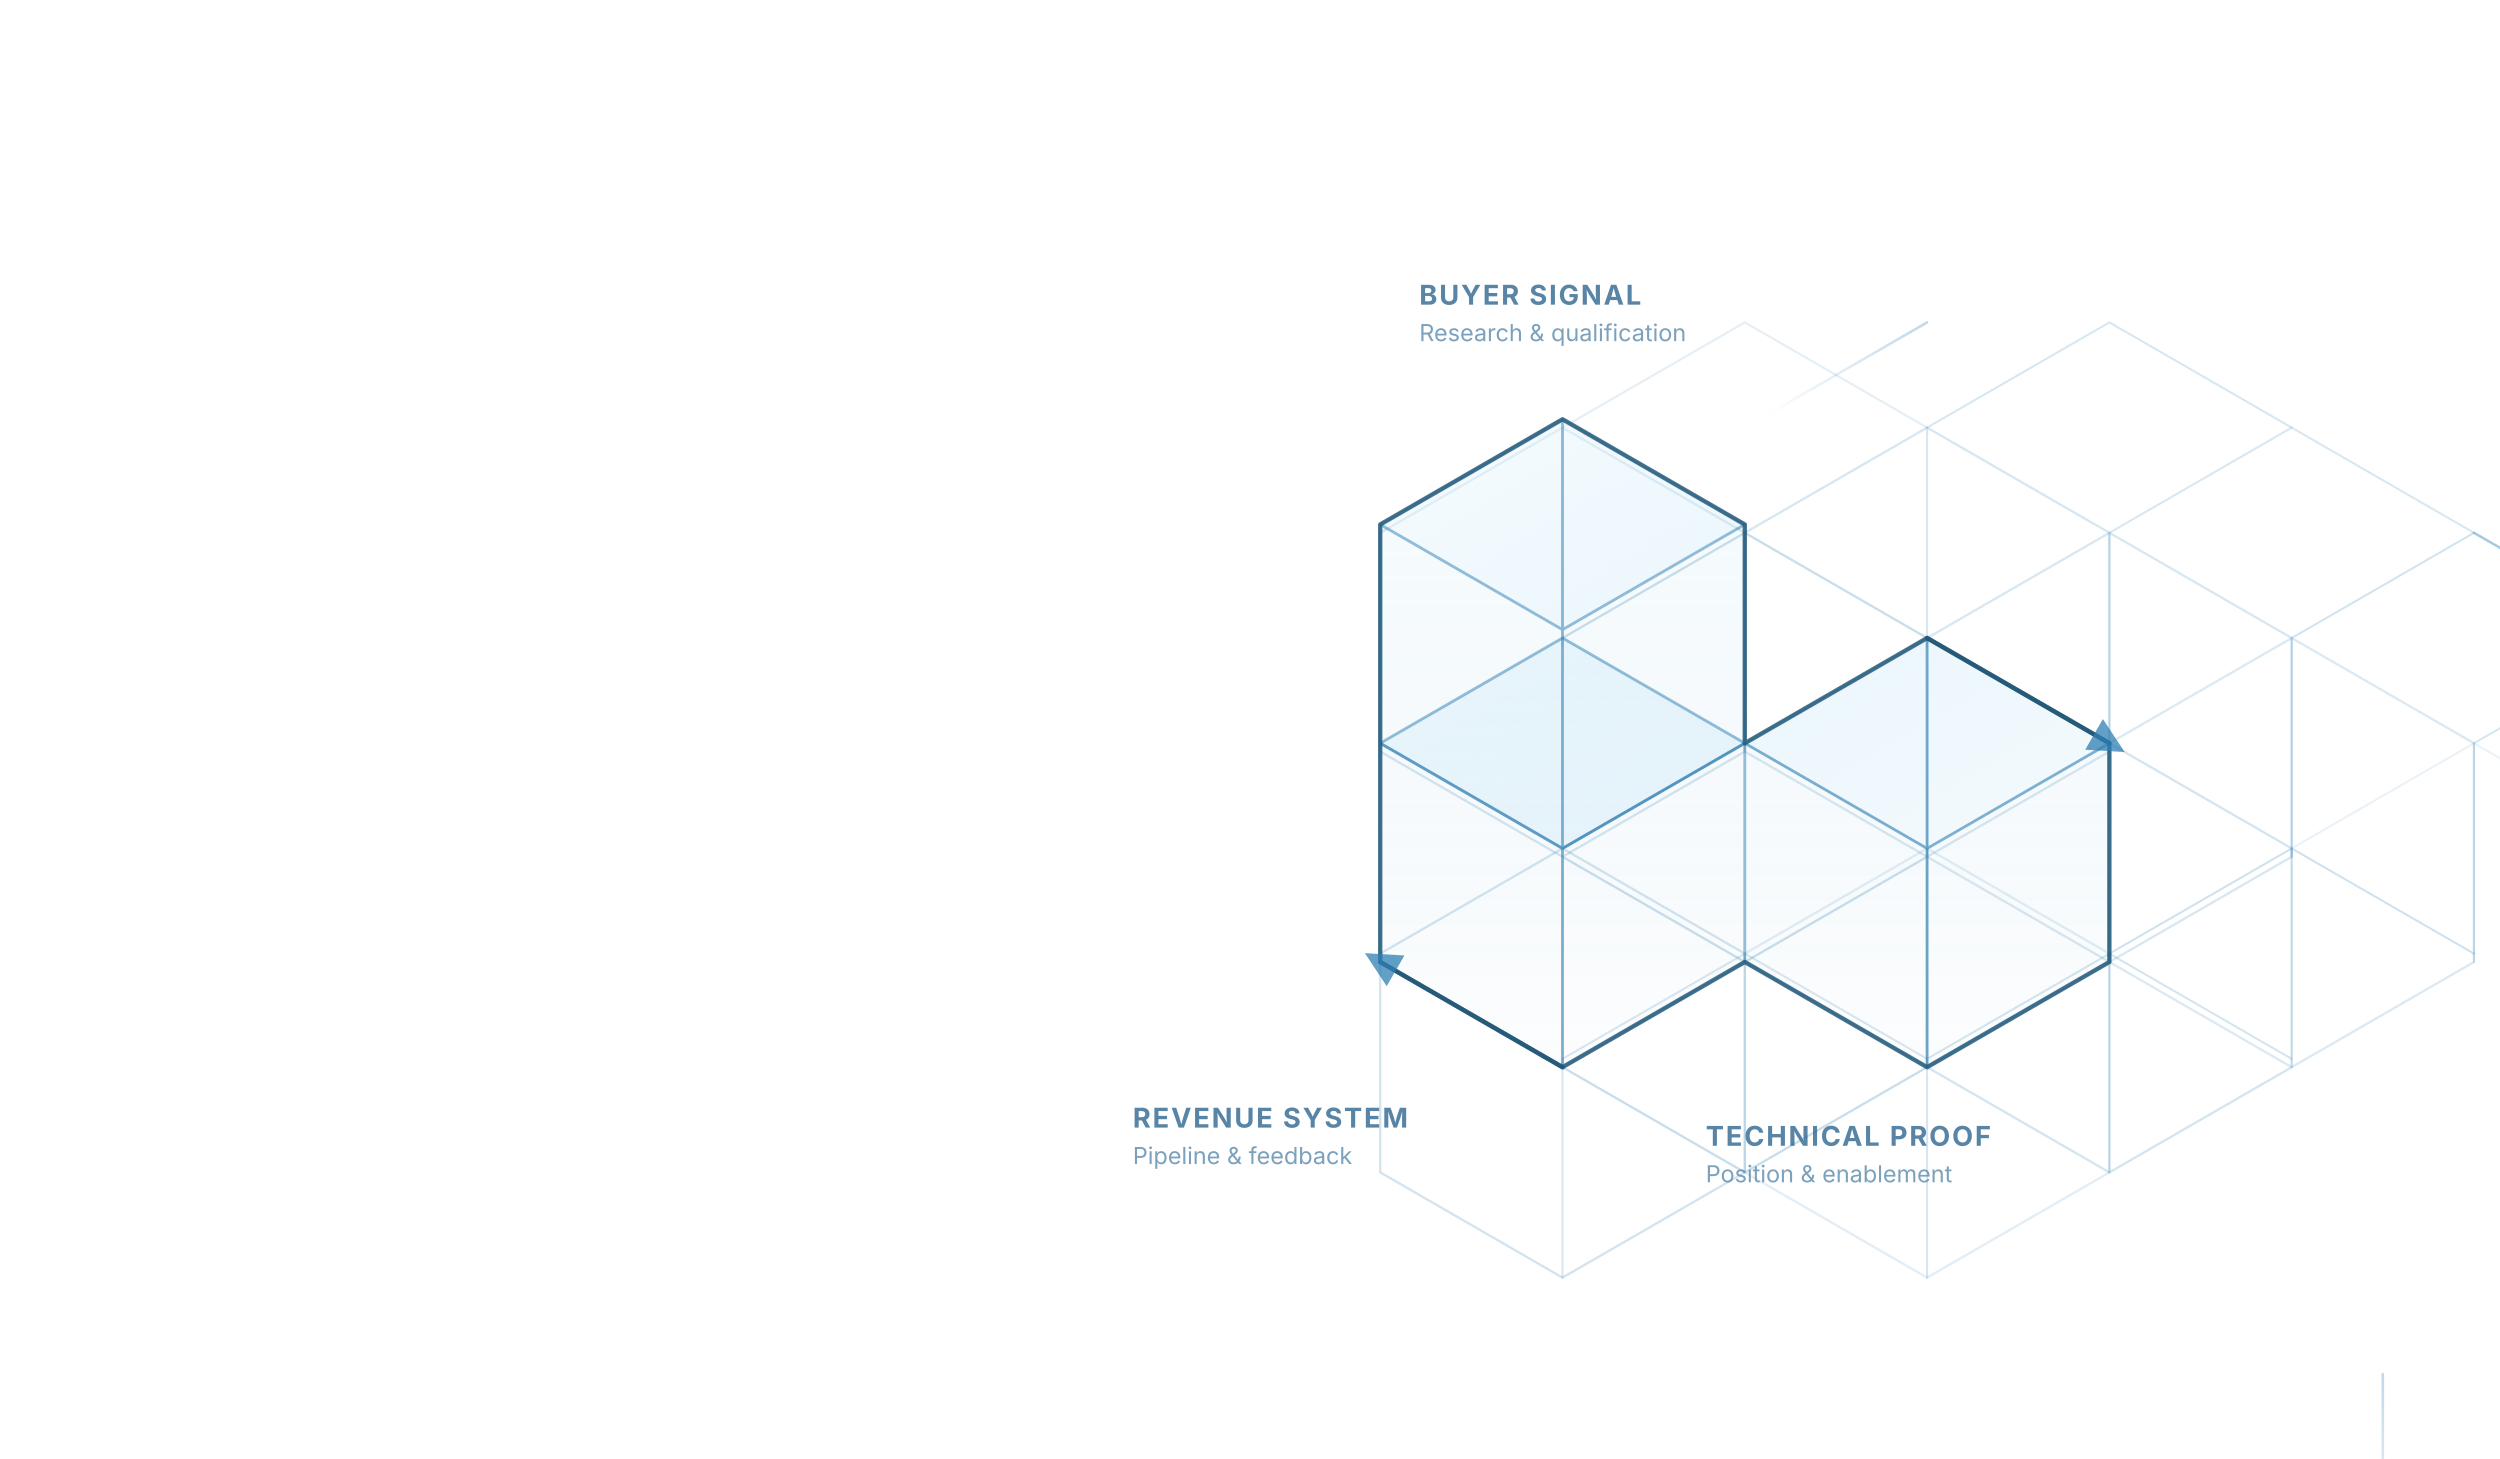
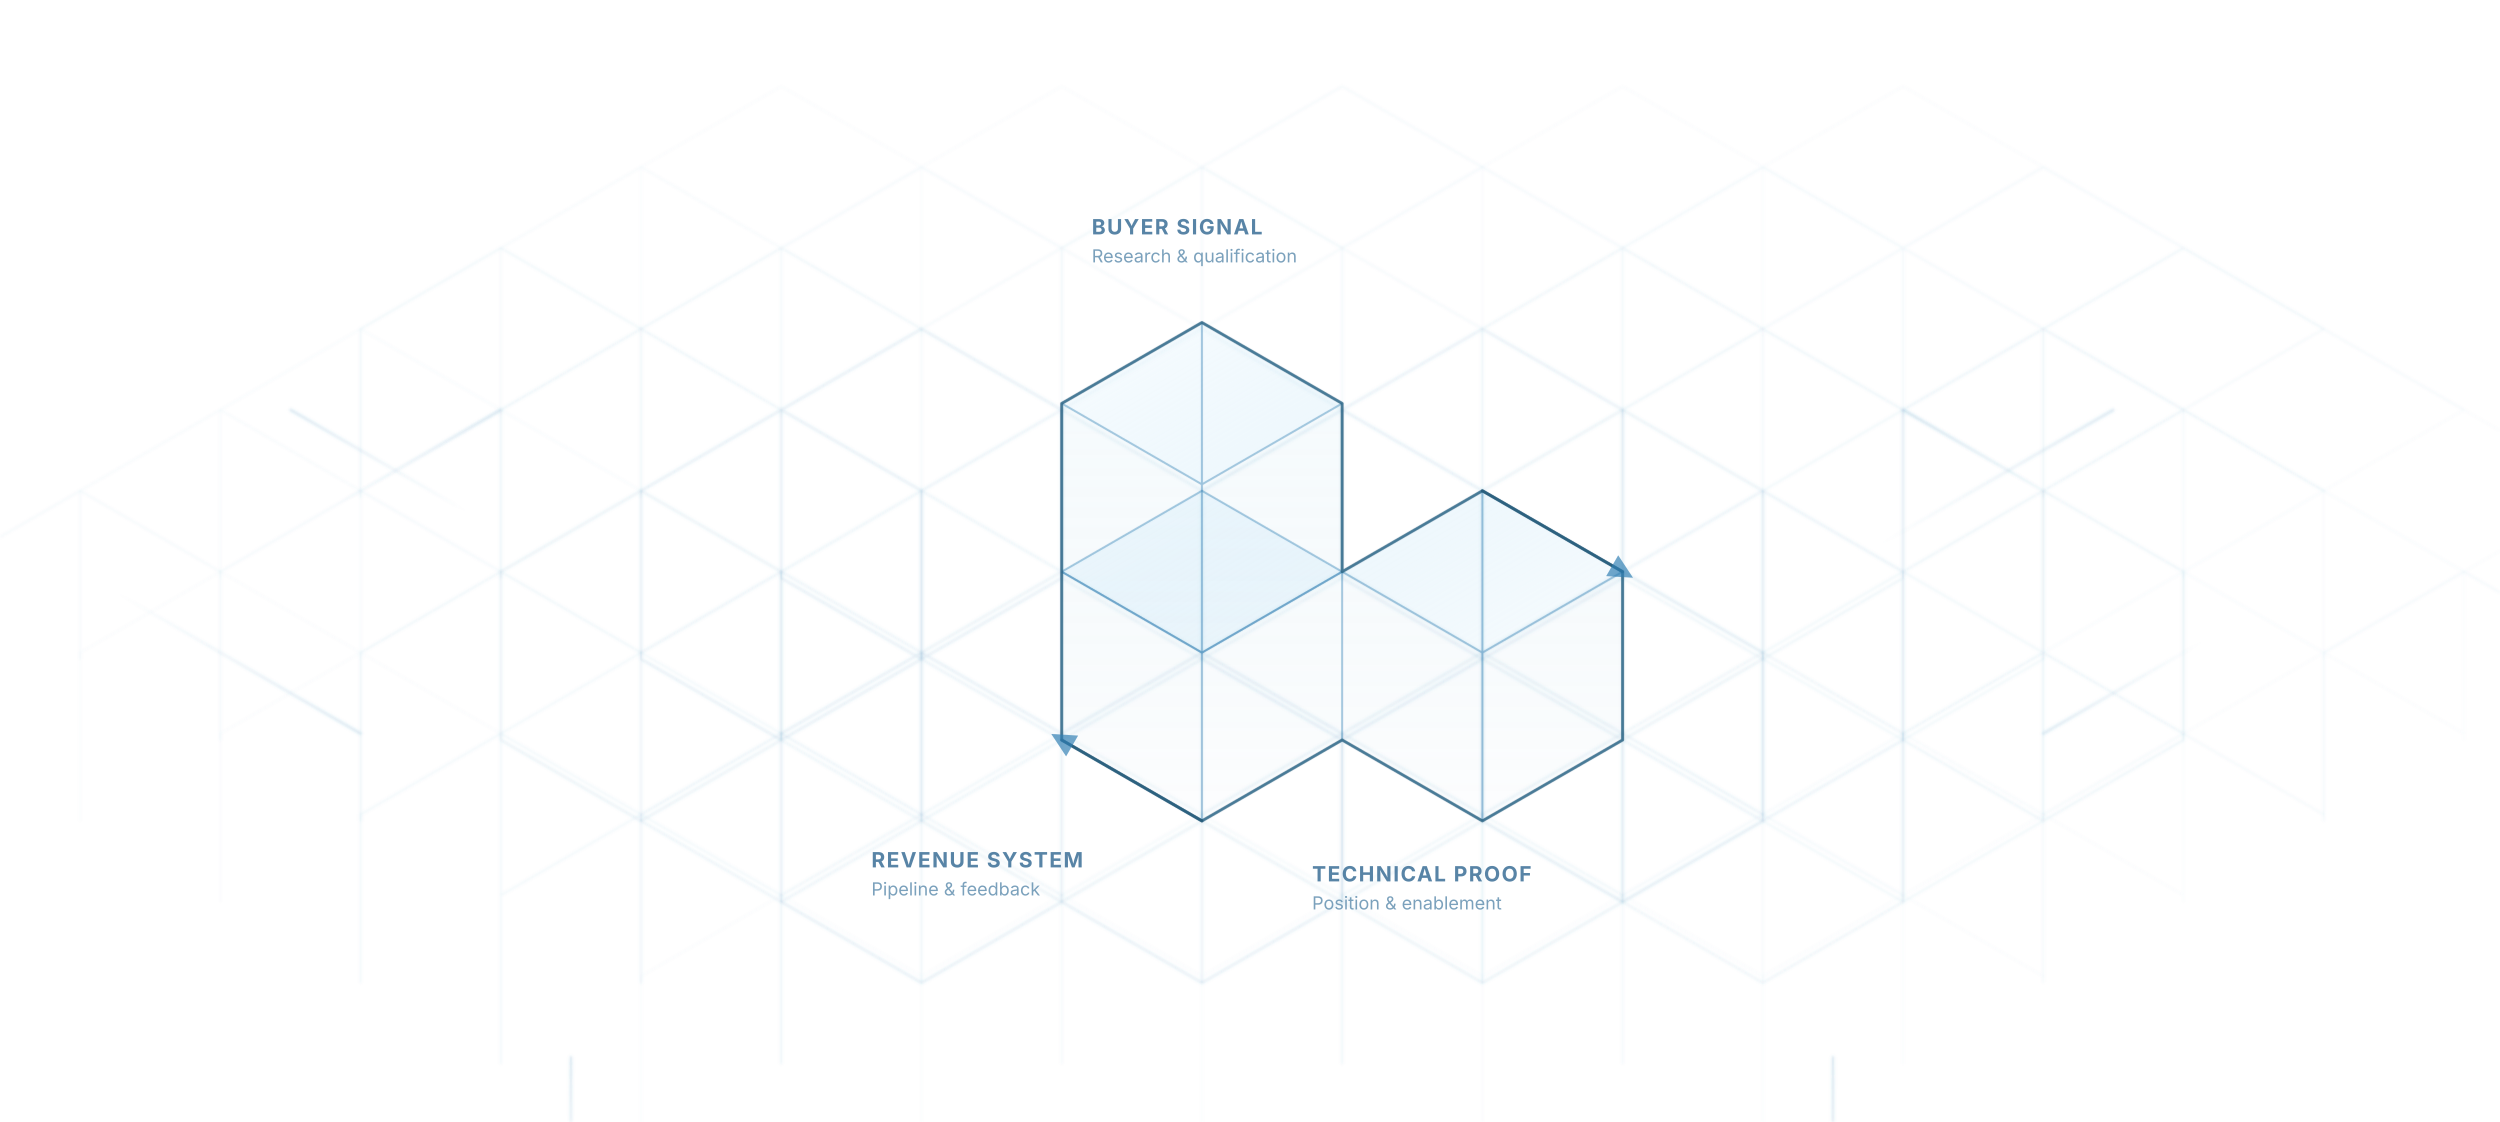
- <svg xmlns="http://www.w3.org/2000/svg" viewBox="0 0 960 560" fill="none" aria-hidden="true">
+ <svg xmlns="http://www.w3.org/2000/svg" viewBox="0 0 1248 560" fill="none" aria-hidden="true">
  <defs>
+     <filter id="mistSoft" x="-40%" y="-40%" width="180%" height="180%">
+       <feGaussianBlur stdDeviation="0.9" />
+     </filter>
+     <filter id="mistFaint" x="-60%" y="-60%" width="220%" height="220%">
+       <feGaussianBlur stdDeviation="0.35" />
+     </filter>
    <marker id="arrowHeadF" markerWidth="8" markerHeight="8" refX="4" refY="4" orient="auto">
-       <path d="M0 0 L8 4 L0 8 Z" fill="#2f7fb3" fill-opacity=".75" />
+       <path d="M0 0 L8 4 L0 8 Z" fill="#2f7fb3" fill-opacity=".68" />
    </marker>
    <linearGradient id="topFillF" x1="0" y1="0" x2="1" y2="1">
-       <stop stop-color="#f4fbff" stop-opacity=".55" />
-       <stop offset="1" stop-color="#8fcdee" stop-opacity=".07" />
+       <stop stop-color="#f4fbff" stop-opacity=".5" />
+       <stop offset="1" stop-color="#8fcdee" stop-opacity=".06" />
    </linearGradient>
    <linearGradient id="sideFillF" x1="0" y1="0" x2="0" y2="1">
-       <stop stop-color="#9fd4ea" stop-opacity=".1" />
-       <stop offset="1" stop-color="#2f7fb3" stop-opacity=".015" />
+       <stop stop-color="#9fd4ea" stop-opacity=".09" />
+       <stop offset="1" stop-color="#2f7fb3" stop-opacity=".012" />
    </linearGradient>
  </defs>
-   <g stroke="#2f7fb3" stroke-width=".9" stroke-opacity="0.26" fill="none">
-     <path d="M670 204.6 740 245 740 329 670 369.4 600 329 600 245Z M670 285.4 740 325.8 740 409.8 670 450.2 600 409.8 600 325.8Z" />
-   </g>
-   <g stroke="#2f7fb3" stroke-width=".9" stroke-opacity="0.21" fill="none">
-     <path d="M600 325.8 670 366.2 670 450.2 600 490.6 530 450.2 530 366.2Z" />
-   </g>
-   <g stroke="#2f7fb3" stroke-width=".9" stroke-opacity="0.2" fill="none">
-     <path d="M600 164.2 670 204.6 670 288.6 600 329 530 288.6 530 204.6Z M810 285.4 880 325.8 880 409.8 810 450.2 740 409.8 740 325.8Z" />
-   </g>
-   <g stroke="#2f7fb3" stroke-width=".9" stroke-opacity="0.19" fill="none">
-     <path d="M740 164.2 810 204.6 810 288.6 740 329 670 288.6 670 204.6Z" />
-   </g>
-   <g stroke="#2f7fb3" stroke-width=".9" stroke-opacity="0.18" fill="none">
-     <path d="M810 204.6 880 245 880 329 810 369.4 740 329 740 245Z" />
-   </g>
-   <g stroke="#2f7fb3" stroke-width=".9" stroke-opacity="0.17" fill="none">
-     <path d="M880 245 950 285.4 950 369.4 880 409.8 810 369.4 810 285.4Z" />
-   </g>
-   <g stroke="#2f7fb3" stroke-width=".9" stroke-opacity="0.14" fill="none">
-     <path d="M740 325.8 810 366.2 810 450.2 740 490.6 670 450.2 670 366.2Z" />
-   </g>
-   <g stroke="#2f7fb3" stroke-width=".8" stroke-opacity="0.23" stroke-linecap="round" fill="none">
-     <path d="M810 450.2 810 366.2 880 325.8 950 366.2" />
-   </g>
-   <g stroke="#2f7fb3" stroke-width=".8" stroke-opacity="0.21" stroke-linecap="round" fill="none">
-     <path d="M880 329 880 245 950 204.6 1020 245" />
-   </g>
-   <g stroke="#2f7fb3" stroke-width=".8" stroke-opacity="0.2" stroke-linecap="round" fill="none">
-     <path d="M740 490.6 740 406.6 810 366.2 880 406.6" />
-   </g>
-   <g stroke="#2f7fb3" stroke-width=".8" stroke-opacity="0.19" stroke-linecap="round" fill="none">
-     <path d="M740 248.2 740 164.2 810 123.8 880 164.2 M950 369.4 950 285.4 1020 245 1090 285.4" />
-   </g>
-   <g stroke="#2f7fb3" stroke-width=".8" stroke-opacity="0.18" stroke-linecap="round" fill="none">
-     <path d="M810 288.6 810 204.6 880 164.2 950 204.6 M600 490.6 600 406.6 670 366.2 740 406.6" />
-   </g>
-   <g stroke="#2f7fb3" stroke-width=".8" stroke-opacity="0.13" stroke-linecap="round" fill="none">
-     <path d="M600 248.2 600 164.2 670 123.8 740 164.2" />
-   </g>
-   <g stroke="#2f7fb3" stroke-width=".8" stroke-opacity="0.1" stroke-linecap="round" fill="none">
-     <path d="M880 409.8 880 325.8 950 285.4 1020 325.8" />
+   <g filter="url(#mistSoft)">
+     <g stroke="#2f7fb3" stroke-width=".8" stroke-opacity="0.22" fill="none">
+       <path d="M810 285.4 880 325.8 880 409.8 810 450.2 740 409.8 740 325.8Z" />
+     </g>
+     <g stroke="#2f7fb3" stroke-width=".8" stroke-opacity="0.19" fill="none">
+       <path d="M670 204.6 740 245 740 329 670 369.4 600 329 600 245Z" />
+     </g>
+     <g stroke="#2f7fb3" stroke-width=".8" stroke-opacity="0.18" fill="none">
+       <path d="M460 164.2 530 204.6 530 288.6 460 329 390 288.6 390 204.6Z M390 204.6 460 245 460 329 390 369.4 320 329 320 245Z M460 325.8 530 366.2 530 450.2 460 490.6 390 450.2 390 366.2Z M600 325.8 670 366.2 670 450.2 600 490.6 530 450.2 530 366.2Z" />
+     </g>
+     <g stroke="#2f7fb3" stroke-width=".8" stroke-opacity="0.17" fill="none">
+       <path d="M740 164.2 810 204.6 810 288.6 740 329 670 288.6 670 204.6Z" />
+     </g>
+     <g stroke="#2f7fb3" stroke-width=".8" stroke-opacity="0.15" fill="none">
+       <path d="M320 245 390 285.4 390 369.4 320 409.8 250 369.4 250 285.4Z M530 285.4 600 325.8 600 409.8 530 450.2 460 409.8 460 325.8Z M810 204.6 880 245 880 329 810 369.4 740 329 740 245Z M670 285.4 740 325.8 740 409.8 670 450.2 600 409.8 600 325.8Z M740 325.8 810 366.2 810 450.2 740 490.6 670 450.2 670 366.2Z" />
+     </g>
+     <g stroke="#2f7fb3" stroke-width=".8" stroke-opacity="0.14" fill="none">
+       <path d="M530 204.6 600 245 600 329 530 369.4 460 329 460 245Z M880 245 950 285.4 950 369.4 880 409.8 810 369.4 810 285.4Z" />
+     </g>
+     <g stroke="#2f7fb3" stroke-width=".8" stroke-opacity="0.13" fill="none">
+       <path d="M390 285.4 460 325.8 460 409.8 390 450.2 320 409.8 320 325.8Z" />
+     </g>
+     <g stroke="#2f7fb3" stroke-width=".8" stroke-opacity="0.12" fill="none">
+       <path d="M600 164.2 670 204.6 670 288.6 600 329 530 288.6 530 204.6Z M460 245 530 285.4 530 369.4 460 409.8 390 369.4 390 285.4Z" />
+     </g>
+     <g stroke="#2f7fb3" stroke-width=".8" stroke-opacity="0.11" fill="none">
+       <path d="M880 325.8 950 366.2 950 450.2 880 490.6 810 450.2 810 366.2Z" />
+     </g>
+     <g stroke="#2f7fb3" stroke-width=".8" stroke-opacity="0.1" fill="none">
+       <path d="M880 164.2 950 204.6 950 288.6 880 329 810 288.6 810 204.6Z M1020 245 1090 285.4 1090 369.4 1020 409.8 950 369.4 950 285.4Z" />
+     </g>
+     <g stroke="#2f7fb3" stroke-width=".8" stroke-opacity="0.08" fill="none">
+       <path d="M950 204.6 1020 245 1020 329 950 369.4 880 329 880 245Z M950 285.4 1020 325.8 1020 409.8 950 450.2 880 409.8 880 325.8Z" />
+     </g>
+     <g stroke="#2f7fb3" stroke-width=".7" stroke-opacity="0.16" stroke-linecap="round" fill="none">
+       <path d="M600 490.6 600 406.6 670 366.2 740 406.6 M740 490.6 740 406.6 810 366.2 880 406.6" />
+     </g>
+     <g stroke="#2f7fb3" stroke-width=".7" stroke-opacity="0.14" stroke-linecap="round" fill="none">
+       <path d="M320 490.6 320 406.6 390 366.2 460 406.6" />
+     </g>
+     <g stroke="#2f7fb3" stroke-width=".7" stroke-opacity="0.13" stroke-linecap="round" fill="none">
+       <path d="M950 288.6 950 204.6 1020 164.2 1090 204.6" />
+     </g>
+     <g stroke="#2f7fb3" stroke-width=".7" stroke-opacity="0.12" stroke-linecap="round" fill="none">
+       <path d="M250 288.6 250 204.6 320 164.2 390 204.6 M1020 329 1020 245 1090 204.6 1160 245 M950 450.2 950 366.2 1020 325.8 1090 366.2" />
+     </g>
+     <g stroke="#2f7fb3" stroke-width=".7" stroke-opacity="0.11" stroke-linecap="round" fill="none">
+       <path d="M740 248.2 740 164.2 810 123.8 880 164.2 M390 531 390 446.9 460 406.6 530 446.9" />
+     </g>
+     <g stroke="#2f7fb3" stroke-width=".7" stroke-opacity="0.1" stroke-linecap="round" fill="none">
+       <path d="M320 248.2 320 164.2 390 123.8 460 164.2 M180 409.8 180 325.8 250 285.4 320 325.8 M460 490.6 460 406.6 530 366.2 600 406.6 M1020 248.2 1020 164.2 1090 123.8 1160 164.2 M670 531 670 446.9 740 406.6 810 446.9" />
+     </g>
+     <g stroke="#2f7fb3" stroke-width=".7" stroke-opacity="0.09" stroke-linecap="round" fill="none">
+       <path d="M180 248.2 180 164.2 250 123.8 320 164.2 M530 207.8 530 123.8 600 83.4 670 123.8" />
+     </g>
+     <g stroke="#2f7fb3" stroke-width=".7" stroke-opacity="0.08" stroke-linecap="round" fill="none">
+       <path d="M250 450.2 250 366.2 320 325.8 390 366.2 M180 490.6 180 406.6 250 366.2 320 406.6 M810 207.8 810 123.8 880 83.4 950 123.8 M250 531 250 446.9 320 406.6 390 446.9" />
+     </g>
+     <g stroke="#2f7fb3" stroke-width=".7" stroke-opacity="0.07" stroke-linecap="round" fill="none">
+       <path d="M390 207.8 390 123.8 460 83.4 530 123.8 M110 369.4 110 285.4 180 245 250 285.4 M670 207.8 670 123.8 740 83.4 810 123.8 M950 207.8 950 123.8 1020 83.4 1090 123.8 M880 248.2 880 164.2 950 123.8 1020 164.2 M810 531 810 446.9 880 406.6 950 446.9 M1160 409.8 1160 325.8 1230 285.4 1300 325.8" />
+     </g>
+     <g stroke="#2f7fb3" stroke-width=".7" stroke-opacity="0.06" stroke-linecap="round" fill="none">
+       <path d="M-30 369.4 -30 285.4 40 245 110 285.4 M600 167.4 600 83.4 670 43.1 740 83.4 M460 248.2 460 164.2 530 123.8 600 164.2 M600 248.2 600 164.2 670 123.8 740 164.2 M530 531 530 446.9 600 406.6 670 446.9 M1090 288.6 1090 204.6 1160 164.2 1230 204.6 M1020 490.6 1020 406.6 1090 366.2 1160 406.6" />
+     </g>
+     <g stroke="#2f7fb3" stroke-width=".7" stroke-opacity="0.05" stroke-linecap="round" fill="none">
+       <path d="M250 207.8 250 123.8 320 83.4 390 123.8 M40 329 40 245 110 204.6 180 245 M880 490.6 880 406.6 950 366.2 1020 406.6" />
+     </g>
+     <g stroke="#2f7fb3" stroke-width=".7" stroke-opacity="0.04" stroke-linecap="round" fill="none">
+       <path d="M110 288.6 110 204.6 180 164.2 250 204.6 M180 329 180 245 250 204.6 320 245 M1090 369.4 1090 285.4 1160 245 1230 285.4 M1020 409.8 1020 325.8 1090 285.4 1160 325.8" />
+     </g>
+     <g stroke="#2f7fb3" stroke-width=".7" stroke-opacity="0.03" stroke-linecap="round" fill="none">
+       <path d="M320 167.4 320 83.4 390 43.1 460 83.4 M460 167.4 460 83.4 530 43.1 600 83.4 M40 409.8 40 325.8 110 285.4 180 325.8 M110 450.2 110 366.2 180 325.8 250 366.2 M740 167.4 740 83.4 810 43.1 880 83.4 M880 167.4 880 83.4 950 43.1 1020 83.4 M320 571.3 320 487.3 390 446.9 460 487.3 M460 571.3 460 487.3 530 446.9 600 487.3 M600 571.3 600 487.3 670 446.9 740 487.3 M1160 329 1160 245 1230 204.6 1300 245 M740 571.3 740 487.3 810 446.9 880 487.3 M1230 369.4 1230 285.4 1300 245 1370 285.4 M1090 450.2 1090 366.2 1160 325.8 1230 366.2 M950 531 950 446.9 1020 406.6 1090 446.9 M880 571.3 880 487.3 950 446.9 1020 487.3" />
+     </g>
  </g>
  <defs>
-     <linearGradient id="rayFade0" x1="950" y1="204.6" x2="1061.6" y2="269" gradientUnits="userSpaceOnUse">
-       <stop stop-color="#2f7fb3" stop-opacity=".3" />
+     <linearGradient id="rayFade0" x1="950" y1="204.6" x2="1025.4" y2="248.1" gradientUnits="userSpaceOnUse">
+       <stop stop-color="#2f7fb3" stop-opacity=".24" />
      <stop offset="1" stop-color="#2f7fb3" stop-opacity="0" />
    </linearGradient>
-     <linearGradient id="rayFade1" x1="1020" y1="366.2" x2="1128.6" y2="303.5" gradientUnits="userSpaceOnUse">
-       <stop stop-color="#2f7fb3" stop-opacity=".3" />
+     <linearGradient id="rayFade1" x1="1020" y1="366.2" x2="1099.3" y2="320.4" gradientUnits="userSpaceOnUse">
+       <stop stop-color="#2f7fb3" stop-opacity=".24" />
      <stop offset="1" stop-color="#2f7fb3" stop-opacity="0" />
    </linearGradient>
-     <linearGradient id="rayFade2" x1="915" y1="527.7" x2="915" y2="611.9" gradientUnits="userSpaceOnUse">
-       <stop stop-color="#2f7fb3" stop-opacity=".3" />
+     <linearGradient id="rayFade2" x1="915" y1="527.7" x2="915" y2="675.4" gradientUnits="userSpaceOnUse">
+       <stop stop-color="#2f7fb3" stop-opacity=".24" />
      <stop offset="1" stop-color="#2f7fb3" stop-opacity="0" />
    </linearGradient>
-     <linearGradient id="rayFade3" x1="740" y1="123.8" x2="678.2" y2="159.5" gradientUnits="userSpaceOnUse">
-       <stop stop-color="#2f7fb3" stop-opacity=".3" />
+     <linearGradient id="rayFade3" x1="1055" y1="204.6" x2="938.7" y2="271.7" gradientUnits="userSpaceOnUse">
+       <stop stop-color="#2f7fb3" stop-opacity=".24" />
      <stop offset="1" stop-color="#2f7fb3" stop-opacity="0" />
    </linearGradient>
-     <linearGradient id="rayFade4" x1="1055" y1="204.6" x2="1170.8" y2="224.7" gradientUnits="userSpaceOnUse">
-       <stop stop-color="#2f7fb3" stop-opacity=".3" />
+     <linearGradient id="rayFade4" x1="250" y1="204.6" x2="168.3" y2="251.8" gradientUnits="userSpaceOnUse">
+       <stop stop-color="#2f7fb3" stop-opacity=".24" />
      <stop offset="1" stop-color="#2f7fb3" stop-opacity="0" />
    </linearGradient>
-     <linearGradient id="rayFade5" x1="810" y1="608.5" x2="875.3" y2="646.2" gradientUnits="userSpaceOnUse">
-       <stop stop-color="#2f7fb3" stop-opacity=".3" />
+     <linearGradient id="rayFade5" x1="180" y1="366.2" x2="58.1" y2="295.8" gradientUnits="userSpaceOnUse">
+       <stop stop-color="#2f7fb3" stop-opacity=".24" />
+       <stop offset="1" stop-color="#2f7fb3" stop-opacity="0" />
+     </linearGradient>
+     <linearGradient id="rayFade6" x1="285" y1="527.7" x2="285" y2="614.6" gradientUnits="userSpaceOnUse">
+       <stop stop-color="#2f7fb3" stop-opacity=".24" />
+       <stop offset="1" stop-color="#2f7fb3" stop-opacity="0" />
+     </linearGradient>
+     <linearGradient id="rayFade7" x1="145" y1="204.6" x2="233" y2="255.4" gradientUnits="userSpaceOnUse">
+       <stop stop-color="#2f7fb3" stop-opacity=".24" />
      <stop offset="1" stop-color="#2f7fb3" stop-opacity="0" />
    </linearGradient>
  </defs>
-   <g stroke-width="1" stroke-linecap="round" fill="none">
-     <path d="M950 204.6 1061.6 269" stroke="url(#rayFade0)" />
-     <path d="M1020 366.2 1128.6 303.5" stroke="url(#rayFade1)" />
-     <path d="M915 527.7 915 611.9" stroke="url(#rayFade2)" />
-     <path d="M740 123.8 678.2 159.5" stroke="url(#rayFade3)" />
-     <path d="M1055 204.6 1170.8 224.7" stroke="url(#rayFade4)" />
-     <path d="M810 608.5 875.3 646.2" stroke="url(#rayFade5)" />
+   <g stroke-width="1" stroke-linecap="round" fill="none" filter="url(#mistSoft)">
+     <path d="M950 204.6 1025.4 248.1" stroke="url(#rayFade0)" />
+     <path d="M1020 366.2 1099.3 320.4" stroke="url(#rayFade1)" />
+     <path d="M915 527.7 915 675.4" stroke="url(#rayFade2)" />
+     <path d="M1055 204.6 938.7 271.7" stroke="url(#rayFade3)" />
+     <path d="M250 204.6 168.3 251.8" stroke="url(#rayFade4)" />
+     <path d="M180 366.2 58.1 295.8" stroke="url(#rayFade5)" />
+     <path d="M285 527.7 285 614.6" stroke="url(#rayFade6)" />
+     <path d="M145 204.6 233 255.4" stroke="url(#rayFade7)" />
  </g>
  <g stroke="none">
    <path d="M530 285.4 600 325.8 600 409.8 530 369.4Z M670 285.4 600 325.8 600 409.8 670 369.4Z M670 285.4 740 325.8 740 409.8 670 369.4Z M810 285.4 740 325.8 740 409.8 810 369.4Z M530 201.4 600 241.8 600 325.8 530 285.4Z M670 201.4 600 241.8 600 325.8 670 285.4Z" fill="url(#sideFillF)" />
    <path d="M600 245 670 285.4 600 325.8 530 285.4Z M740 245 810 285.4 740 325.8 670 285.4Z M600 161 670 201.4 600 241.8 530 201.4Z" fill="url(#topFillF)" />
  </g>
-   <g stroke="#2f7fb3" stroke-width="1.1" stroke-linejoin="round" stroke-opacity=".5" fill="none">
+   <g stroke="#2f7fb3" stroke-width="1" stroke-linejoin="round" stroke-opacity=".42" fill="none" filter="url(#mistFaint)">
    <path d="M600 245 670 285.4 670 369.4 600 409.8 530 369.4 530 285.4Z M740 245 810 285.4 810 369.4 740 409.8 670 369.4 670 285.4Z M600 161 670 201.4 670 285.4 600 325.8 530 285.4 530 201.4Z" />
    <path d="M530 285.4 600 325.8 670 285.4 M600 245 600 325.8 600 409.8 M670 285.4 740 325.8 810 285.4 M740 245 740 325.8 740 409.8 M530 201.4 600 241.8 670 201.4 M600 161 600 241.8 600 325.8" />
  </g>
-   <g stroke="#1f5575" stroke-width="1.7" stroke-linejoin="round" stroke-linecap="round" stroke-opacity=".78" fill="none">
+   <g stroke="#1f5575" stroke-width="1.5" stroke-linejoin="round" stroke-linecap="round" stroke-opacity=".68" fill="none" filter="url(#mistFaint)">
    <path d="M530 201.4 600 161 670 201.4 670 285.4 740 245 810 285.4 810 369.4 740 409.8 670 369.4 600 409.8 530 369.4 530 285.4Z" />
  </g>
-   <g stroke="#1f5575" stroke-width="1.7" stroke-opacity=".78" stroke-linecap="round" fill="none">
+   <g stroke="#1f5575" stroke-width="1.5" stroke-opacity=".68" stroke-linecap="round" fill="none">
    <path d="M740 245 810 285.4" marker-end="url(#arrowHeadF)" />
    <path d="M600 409.8 530 369.4" marker-end="url(#arrowHeadF)" />
  </g>
  <g transform="translate(545 117)" font-family="Inter, Arial, sans-serif" fill="#2f6690">
    <text font-size="10.5" font-weight="700" letter-spacing=".7" fill-opacity=".8">BUYER SIGNAL</text>
    <text y="14" font-size="9" font-weight="400" fill="#5a89ab" fill-opacity=".8">Research &amp; qualification</text>
  </g>
  <g transform="translate(435 433)" font-family="Inter, Arial, sans-serif" fill="#2f6690">
    <text font-size="10.5" font-weight="700" letter-spacing=".7" fill-opacity=".8">REVENUE SYSTEM</text>
    <text y="14" font-size="9" font-weight="400" fill="#5a89ab" fill-opacity=".8">Pipeline &amp; feedback</text>
  </g>
  <g transform="translate(655 440)" font-family="Inter, Arial, sans-serif" fill="#2f6690">
    <text font-size="10.5" font-weight="700" letter-spacing=".7" fill-opacity=".8">TECHNICAL PROOF</text>
    <text y="14" font-size="9" font-weight="400" fill="#5a89ab" fill-opacity=".8">Position &amp; enablement</text>
  </g>
</svg>
